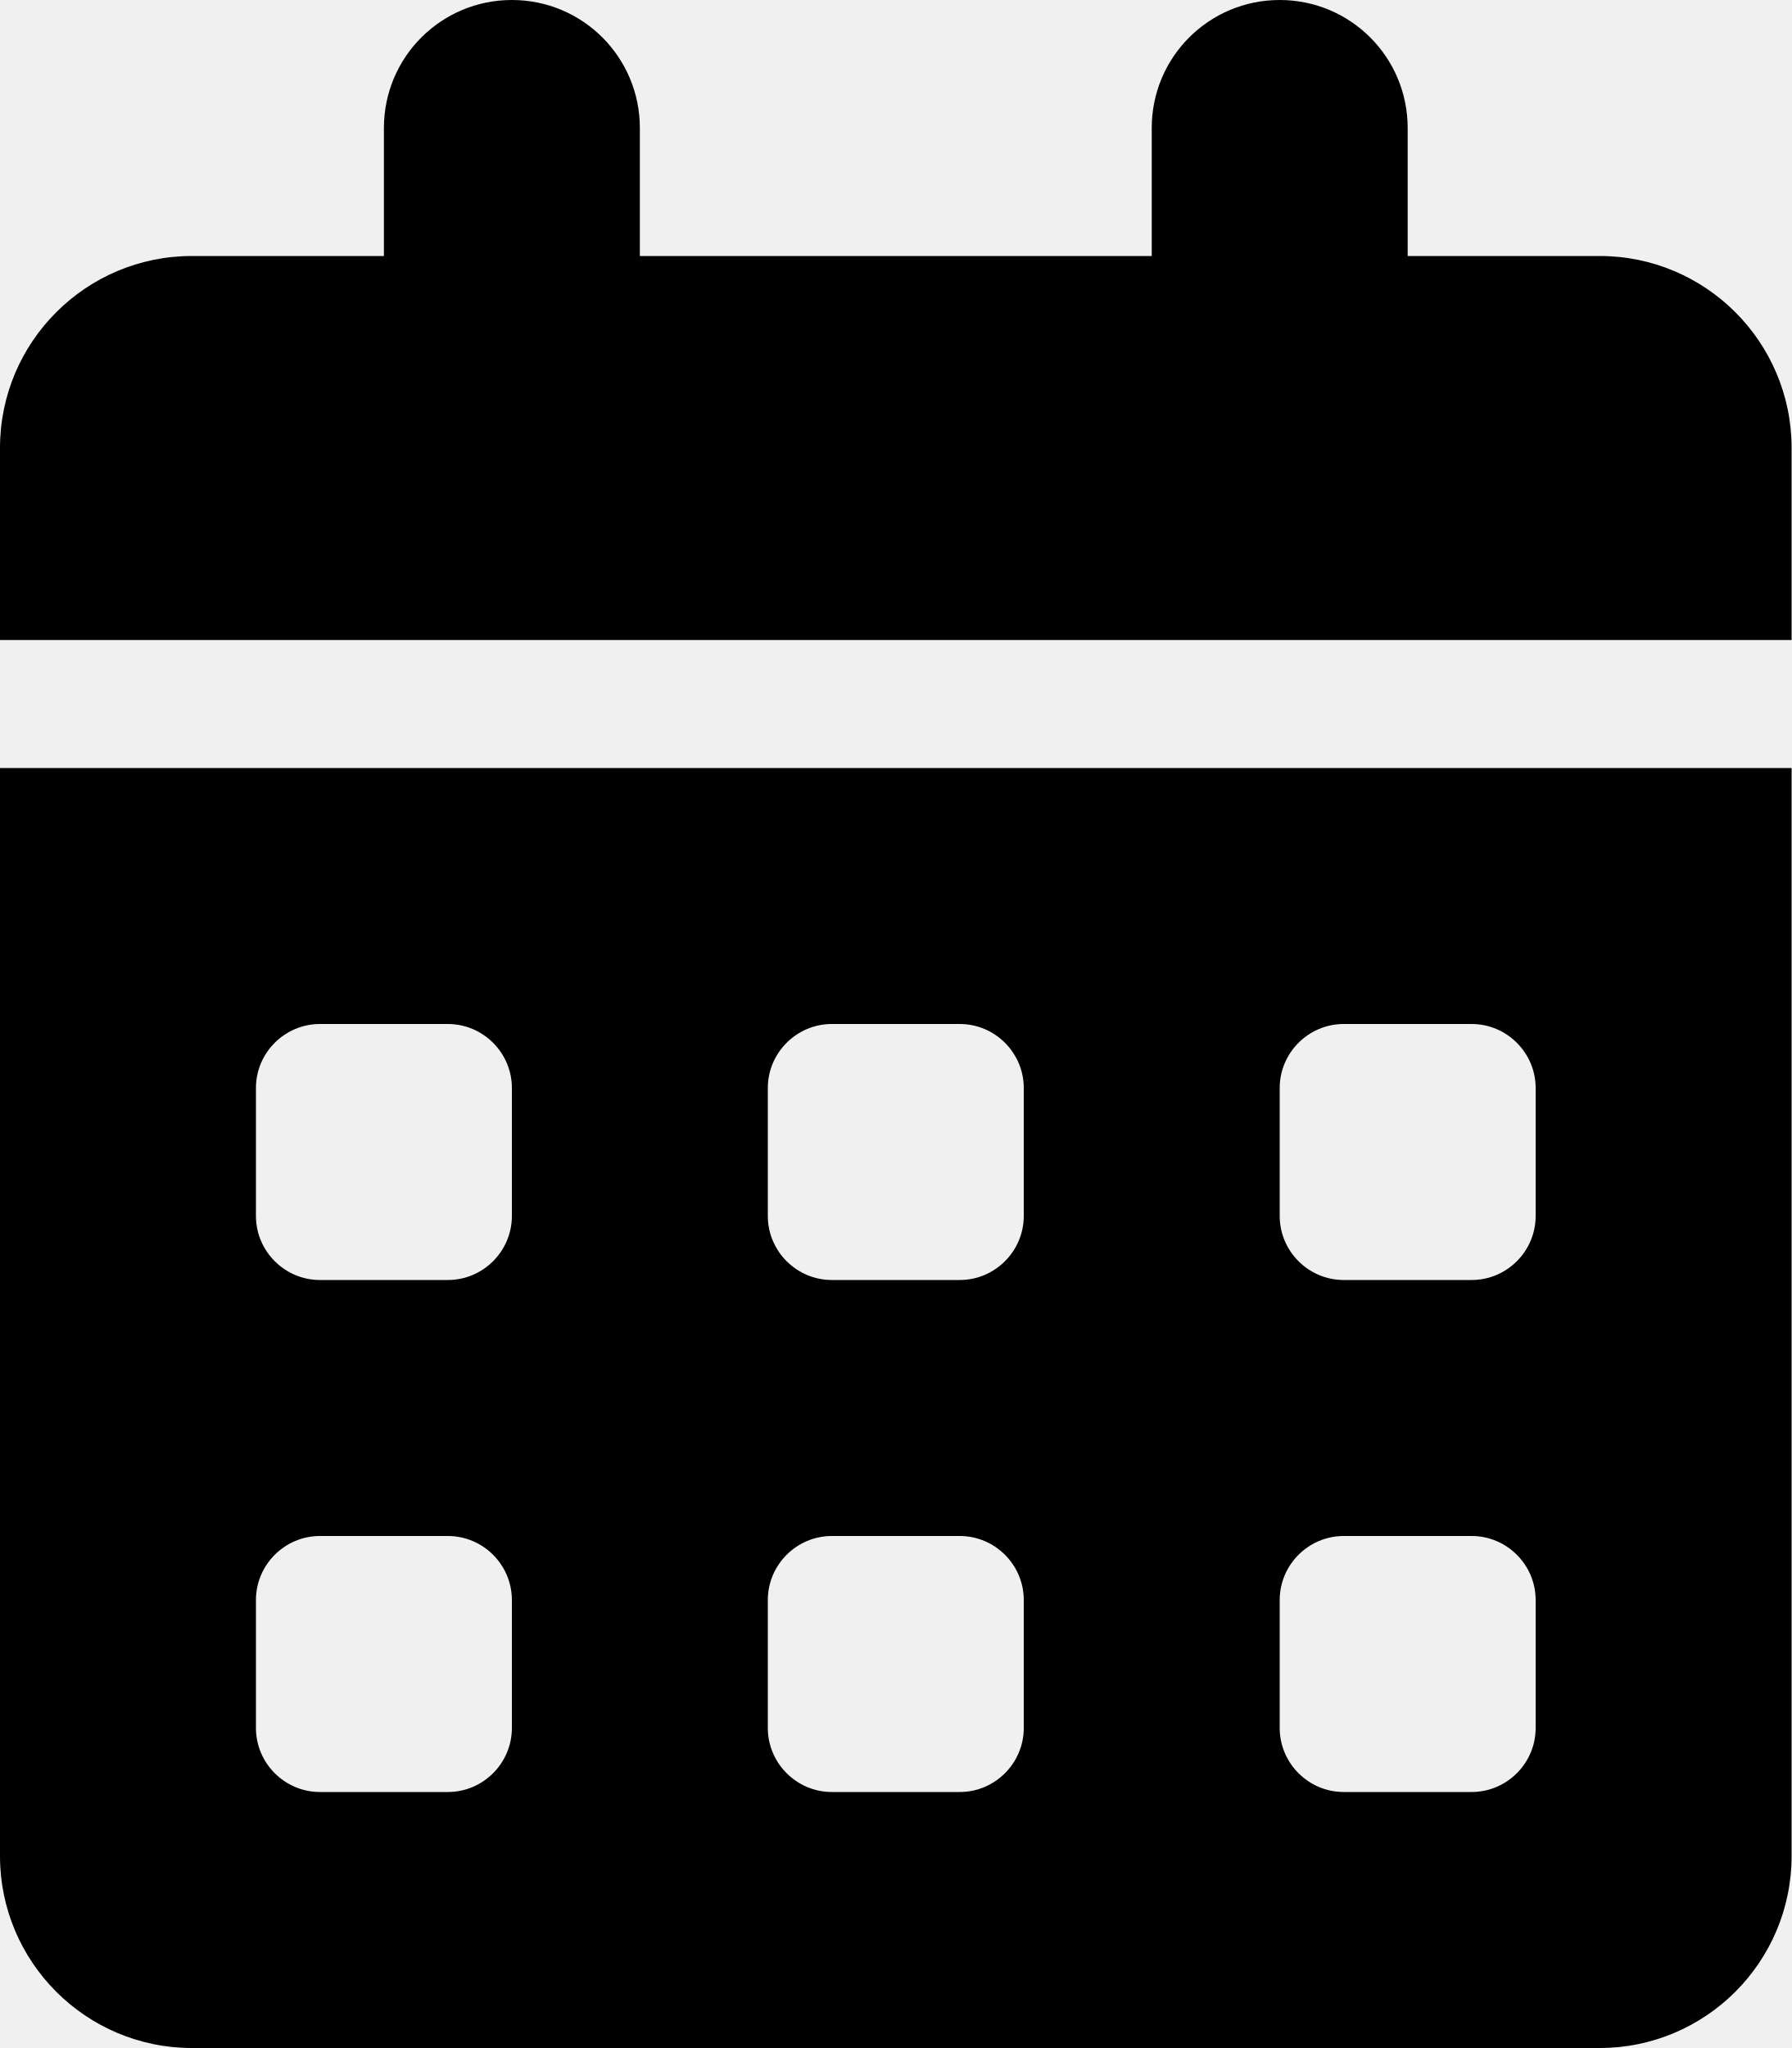
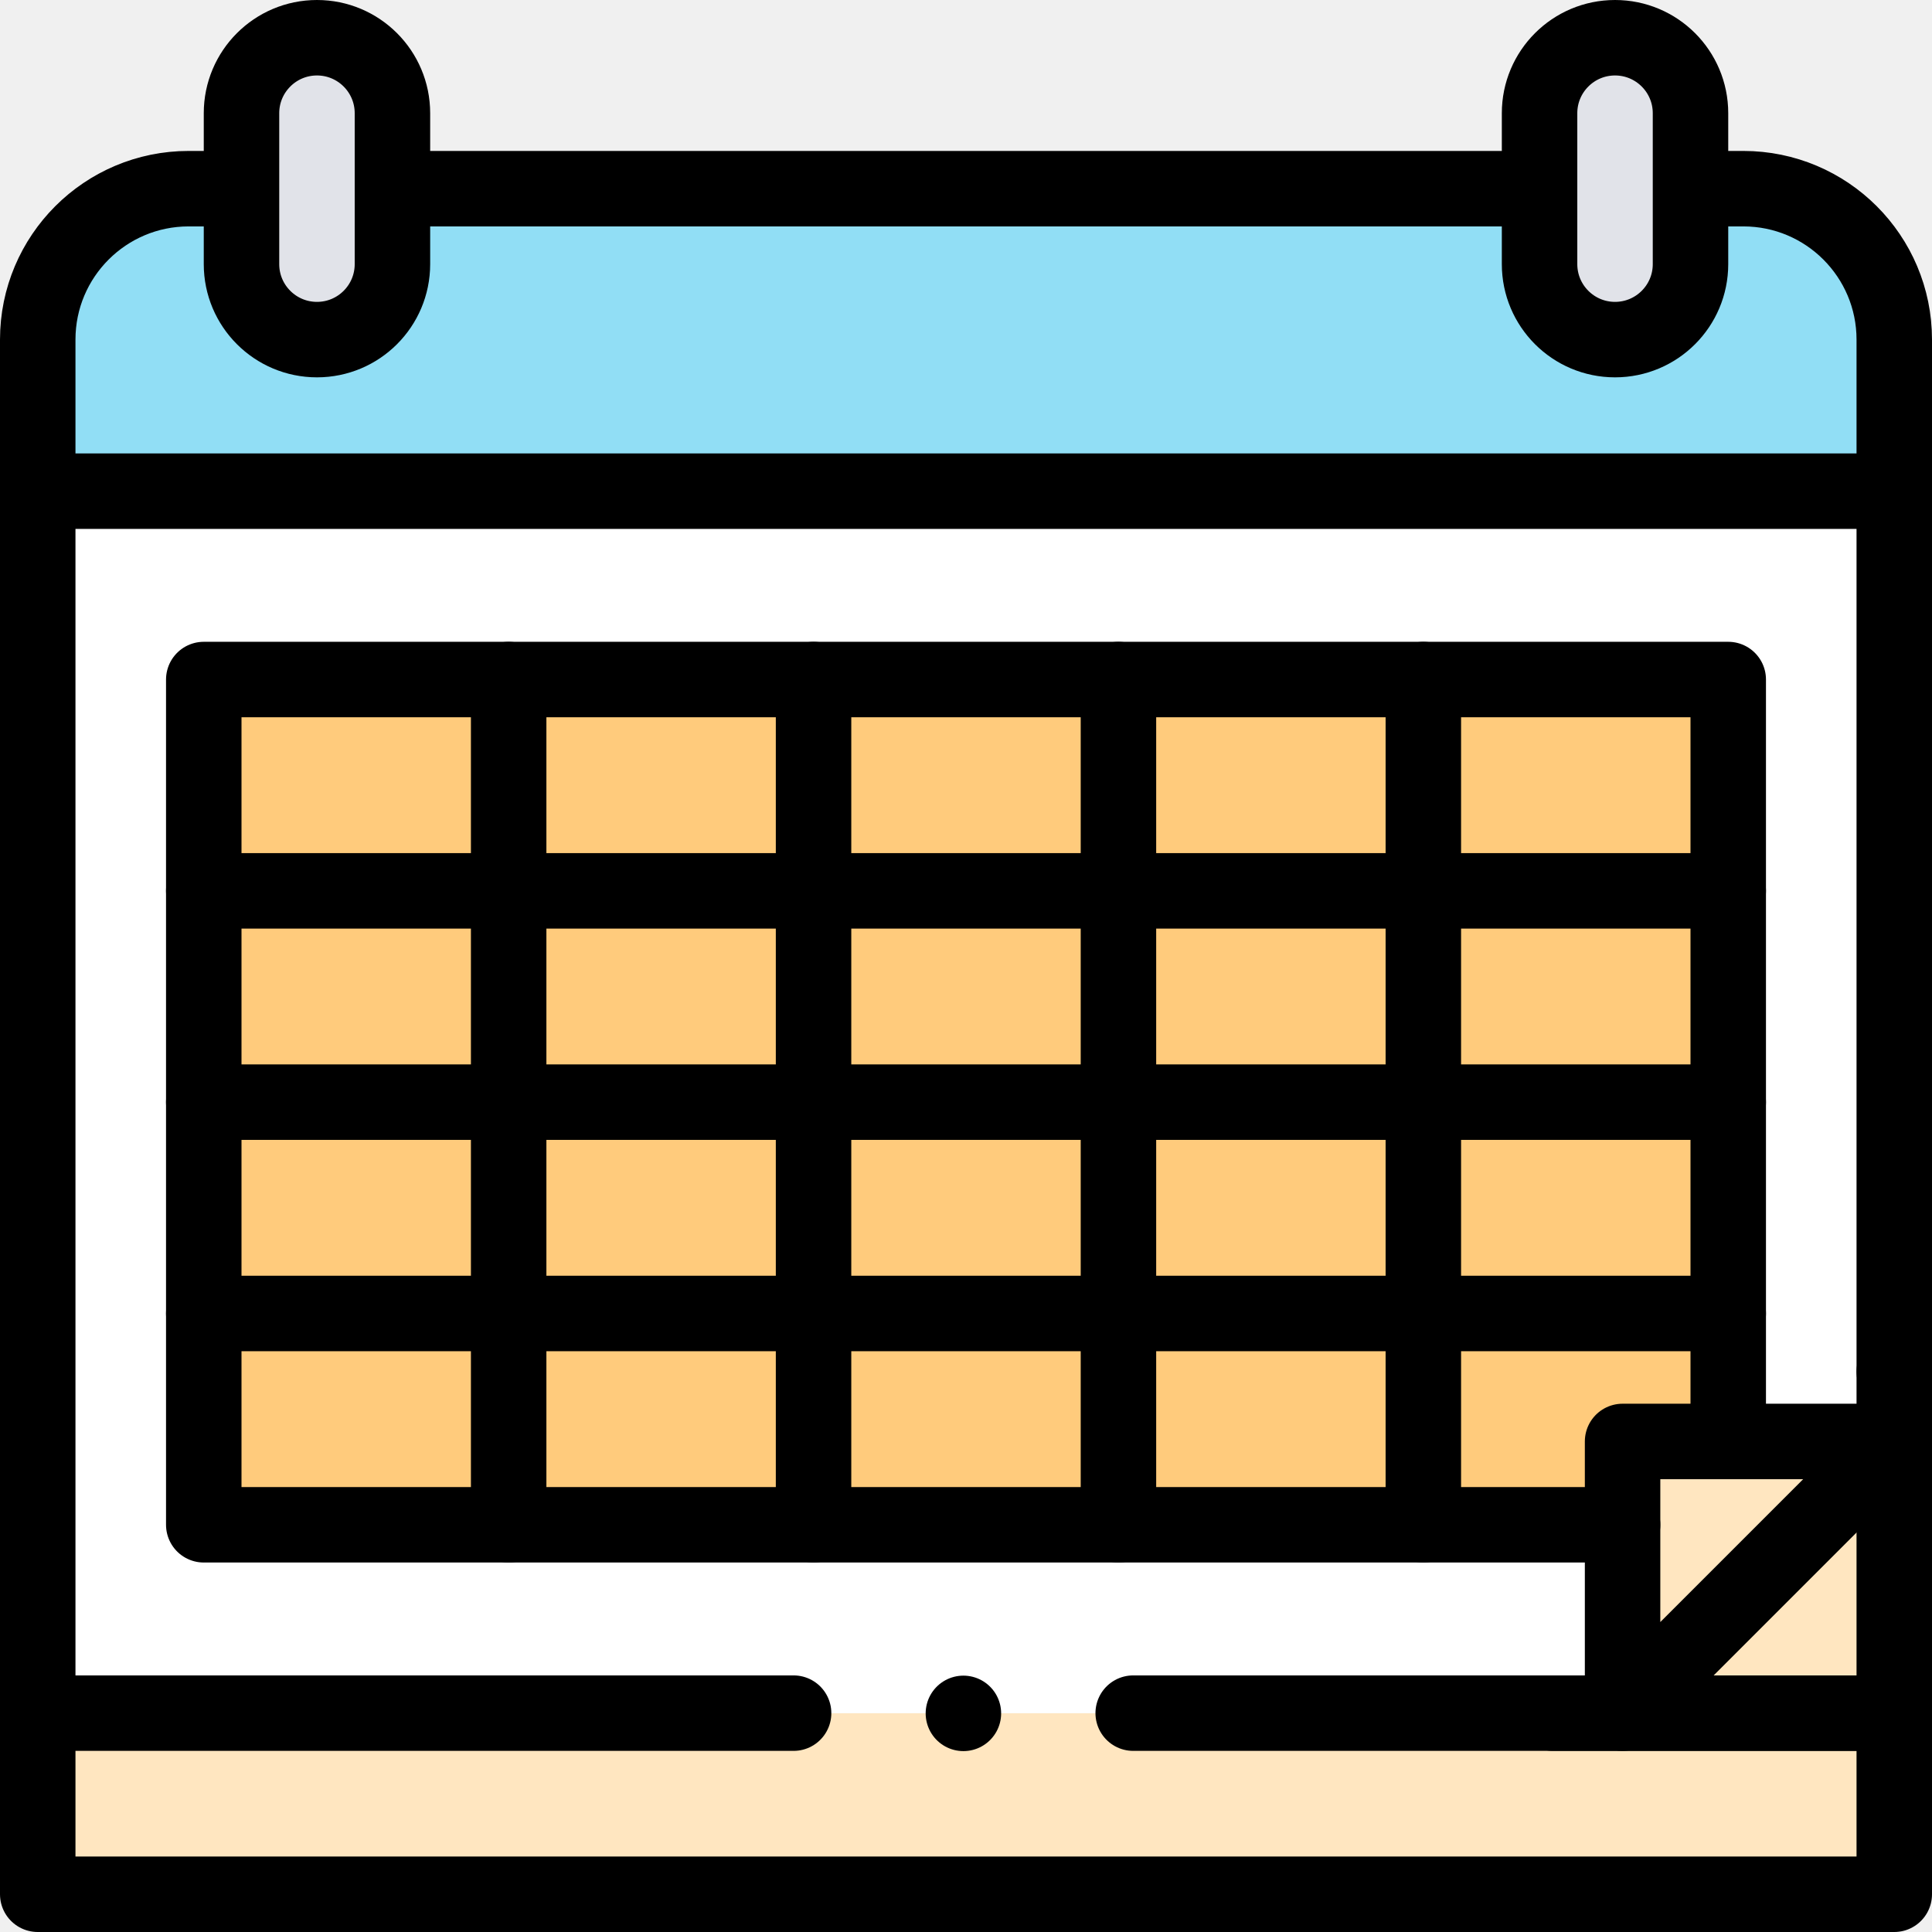
- <svg xmlns="http://www.w3.org/2000/svg" viewBox="0 0 448 512">
-   <path d="M128 0c17.7 0 32 14.3 32 32l0 32 128 0 0-32c0-17.7 14.3-32 32-32s32 14.3 32 32l0 32 48 0c26.5 0 48 21.5 48 48l0 48L0 160l0-48C0 85.5 21.5 64 48 64l48 0 0-32c0-17.7 14.3-32 32-32zM0 192l448 0 0 272c0 26.5-21.5 48-48 48L48 512c-26.5 0-48-21.5-48-48L0 192zm64 80l0 32c0 8.8 7.2 16 16 16l32 0c8.8 0 16-7.2 16-16l0-32c0-8.8-7.2-16-16-16l-32 0c-8.8 0-16 7.2-16 16zm128 0l0 32c0 8.8 7.2 16 16 16l32 0c8.8 0 16-7.2 16-16l0-32c0-8.8-7.2-16-16-16l-32 0c-8.8 0-16 7.2-16 16zm144-16c-8.8 0-16 7.2-16 16l0 32c0 8.8 7.2 16 16 16l32 0c8.8 0 16-7.2 16-16l0-32c0-8.8-7.2-16-16-16l-32 0zM64 400l0 32c0 8.8 7.2 16 16 16l32 0c8.8 0 16-7.2 16-16l0-32c0-8.8-7.2-16-16-16l-32 0c-8.8 0-16 7.2-16 16zm144-16c-8.8 0-16 7.2-16 16l0 32c0 8.8 7.2 16 16 16l32 0c8.8 0 16-7.2 16-16l0-32c0-8.8-7.2-16-16-16l-32 0zm112 16l0 32c0 8.8 7.2 16 16 16l32 0c8.8 0 16-7.2 16-16l0-32c0-8.8-7.2-16-16-16l-32 0c-8.8 0-16 7.2-16 16z" />
+ <svg xmlns="http://www.w3.org/2000/svg" version="1.1" id="svg357" xml:space="preserve" width="682.667" height="682.667" viewBox="0 0 682.667 682.667">
+   <defs id="defs361">
+     <clipPath clipPathUnits="userSpaceOnUse" id="clipPath377">
+       <path d="M 0,512 H 512 V 0 H 0 Z" id="path375" />
+     </clipPath>
+   </defs>
+   <g id="g363" transform="matrix(1.333333,0,0,-1.333333,0,682.6667)">
+     <path d="M 502,10 H 10 v 48 h 492 z" style="fill:#ffe6c0;fill-opacity:1;fill-rule:nonzero;stroke:none" id="path365" />
+     <path d="M 502,58 H 10 v 323.833 h 492 z" style="fill:#ffffff;fill-opacity:1;fill-rule:nonzero;stroke:none" id="path367" />
+     <path d="M 456.745,107.917 H 54 v 224 h 402.745 z" style="fill:#ffcb7c;fill-opacity:1;fill-rule:nonzero;stroke:none" id="path369" />
+     <g id="g371">
+       <g id="g373" clip-path="url(#clipPath377)">
+         <g id="g379" transform="translate(462,462)">
+           <path d="m 0,0 h -412 c -22.091,0 -40,-17.909 -40,-40 V -80.167 H 40 V -40 C 40,-17.909 22.091,0 0,0" style="fill:#91def5;fill-opacity:1;fill-rule:nonzero;stroke:none" id="path381" />
+         </g>
+         <g id="g383" transform="translate(84,422)">
+           <path d="m 0,0 v 0 c -11.046,0 -20,8.954 -20,20 v 40 c 0,11.046 8.954,20 20,20 11.046,0 20,-8.954 20,-20 V 20 C 20,8.954 11.046,0 0,0" style="fill:#e1e3e9;fill-opacity:1;fill-rule:nonzero;stroke:none" id="path385" />
+         </g>
+         <g id="g387" transform="translate(428,422)">
+           <path d="M 0,0 V 0 C 11.046,0 20,8.954 20,20 V 60 C 20,71.046 11.046,80 0,80 -11.046,80 -20,71.046 -20,60 V 20 C -20,8.954 -11.046,0 0,0" style="fill:#e1e3e9;fill-opacity:1;fill-rule:nonzero;stroke:none" id="path389" />
+         </g>
+         <g id="g391" transform="translate(300.311,58)">
+           <path d="m 0,0 h 201.689 v -48 h -492 V 0 H -90" style="fill:none;stroke:#000000;stroke-width:20;stroke-linecap:round;stroke-linejoin:round;stroke-miterlimit:10;stroke-dasharray:none;stroke-opacity:1" id="path393" />
+         </g>
+         <g id="g395" transform="translate(406.25,462)">
+           <path d="M 0,0 H -299.25" style="fill:none;stroke:#000000;stroke-width:20;stroke-linecap:round;stroke-linejoin:round;stroke-miterlimit:10;stroke-dasharray:none;stroke-opacity:1" id="path397" />
+         </g>
+         <g id="g399" transform="translate(502,148.5098)">
+           <path d="m 0,0 v 273.49 c 0,22.092 -17.909,40 -40,40 h -11" style="fill:none;stroke:#000000;stroke-width:20;stroke-linecap:round;stroke-linejoin:round;stroke-miterlimit:10;stroke-dasharray:none;stroke-opacity:1" id="path401" />
+         </g>
+         <g id="g403" transform="translate(62.5,462)">
+           <path d="m 0,0 h -12.5 c -22.091,0 -40,-17.909 -40,-40 v -364" style="fill:none;stroke:#000000;stroke-width:20;stroke-linecap:round;stroke-linejoin:round;stroke-miterlimit:10;stroke-dasharray:none;stroke-opacity:1" id="path405" />
+         </g>
+         <g id="g407" transform="translate(430,58)">
+           <path d="M 0,0 72,72 H 0 Z" style="fill:#ffe6c0;fill-opacity:1;fill-rule:nonzero;stroke:none" id="path409" />
+         </g>
+         <g id="g411" transform="translate(430,58)">
+           <path d="M 0,0 72,72 V 0 Z" style="fill:#ffe6c0;fill-opacity:1;fill-rule:nonzero;stroke:none" id="path413" />
+         </g>
+         <g id="g415" transform="translate(430,58)">
+           <path d="M 0,0 72,72 H 0 Z" style="fill:none;stroke:#000000;stroke-width:20;stroke-linecap:round;stroke-linejoin:round;stroke-miterlimit:10;stroke-dasharray:none;stroke-opacity:1" id="path417" />
+         </g>
+         <g id="g419" transform="translate(411.4902,58)">
+           <path d="M 0,0 H 90.51 V 90.51" style="fill:none;stroke:#000000;stroke-width:20;stroke-linecap:round;stroke-linejoin:round;stroke-miterlimit:10;stroke-dasharray:none;stroke-opacity:1" id="path421" />
+         </g>
+         <g id="g423" transform="translate(84,422)">
+           <path d="m 0,0 v 0 c -11.046,0 -20,8.954 -20,20 v 40 c 0,11.046 8.954,20 20,20 11.046,0 20,-8.954 20,-20 V 20 C 20,8.954 11.046,0 0,0 Z" style="fill:none;stroke:#000000;stroke-width:20;stroke-linecap:round;stroke-linejoin:round;stroke-miterlimit:10;stroke-dasharray:none;stroke-opacity:1" id="path425" />
+         </g>
+         <g id="g427" transform="translate(428,422)">
+           <path d="M 0,0 V 0 C 11.046,0 20,8.954 20,20 V 60 C 20,71.046 11.046,80 0,80 -11.046,80 -20,71.046 -20,60 V 20 C -20,8.954 -11.046,0 0,0 Z" style="fill:none;stroke:#000000;stroke-width:20;stroke-linecap:round;stroke-linejoin:round;stroke-miterlimit:10;stroke-dasharray:none;stroke-opacity:1" id="path429" />
+         </g>
+         <g id="g431" transform="translate(502,381.8335)">
+           <path d="M 0,0 H -492 Z" style="fill:none;stroke:#000000;stroke-width:20;stroke-linecap:round;stroke-linejoin:round;stroke-miterlimit:10;stroke-dasharray:none;stroke-opacity:1" id="path433" />
+         </g>
+         <g id="g435" transform="translate(430,107.9165)">
+           <path d="M 0,0 H -376 V 224 H 28 V 24.417" style="fill:none;stroke:#000000;stroke-width:20;stroke-linecap:round;stroke-linejoin:round;stroke-miterlimit:10;stroke-dasharray:none;stroke-opacity:1" id="path437" />
+         </g>
+         <g id="g439" transform="translate(54,275.9165)">
+           <path d="M 0,0 H 404" style="fill:none;stroke:#000000;stroke-width:20;stroke-linecap:round;stroke-linejoin:round;stroke-miterlimit:10;stroke-dasharray:none;stroke-opacity:1" id="path441" />
+         </g>
+         <g id="g443" transform="translate(54,219.9165)">
+           <path d="M 0,0 H 404" style="fill:none;stroke:#000000;stroke-width:20;stroke-linecap:round;stroke-linejoin:round;stroke-miterlimit:10;stroke-dasharray:none;stroke-opacity:1" id="path445" />
+         </g>
+         <g id="g447" transform="translate(54,163.9165)">
+           <path d="M 0,0 H 404" style="fill:none;stroke:#000000;stroke-width:20;stroke-linecap:round;stroke-linejoin:round;stroke-miterlimit:10;stroke-dasharray:none;stroke-opacity:1" id="path449" />
+         </g>
+         <g id="g451" transform="translate(377.2002,331.9165)">
+           <path d="M 0,0 V -224.001" style="fill:none;stroke:#000000;stroke-width:20;stroke-linecap:round;stroke-linejoin:round;stroke-miterlimit:10;stroke-dasharray:none;stroke-opacity:1" id="path453" />
+         </g>
+         <g id="g455" transform="translate(296.3999,331.9165)">
+           <path d="M 0,0 V -224.001" style="fill:none;stroke:#000000;stroke-width:20;stroke-linecap:round;stroke-linejoin:round;stroke-miterlimit:10;stroke-dasharray:none;stroke-opacity:1" id="path457" />
+         </g>
+         <g id="g459" transform="translate(215.6001,331.9165)">
+           <path d="M 0,0 V -224.001" style="fill:none;stroke:#000000;stroke-width:20;stroke-linecap:round;stroke-linejoin:round;stroke-miterlimit:10;stroke-dasharray:none;stroke-opacity:1" id="path461" />
+         </g>
+         <g id="g463" transform="translate(134.7998,331.9165)">
+           <path d="M 0,0 V -224.001" style="fill:none;stroke:#000000;stroke-width:20;stroke-linecap:round;stroke-linejoin:round;stroke-miterlimit:10;stroke-dasharray:none;stroke-opacity:1" id="path465" />
+         </g>
+         <g id="g467" transform="translate(255.3115,57.9385)">
+           <path d="M 0,0 V 0" style="fill:none;stroke:#000000;stroke-width:20;stroke-linecap:round;stroke-linejoin:round;stroke-miterlimit:10;stroke-dasharray:none;stroke-opacity:1" id="path469" />
+         </g>
+       </g>
+     </g>
+   </g>
</svg>
